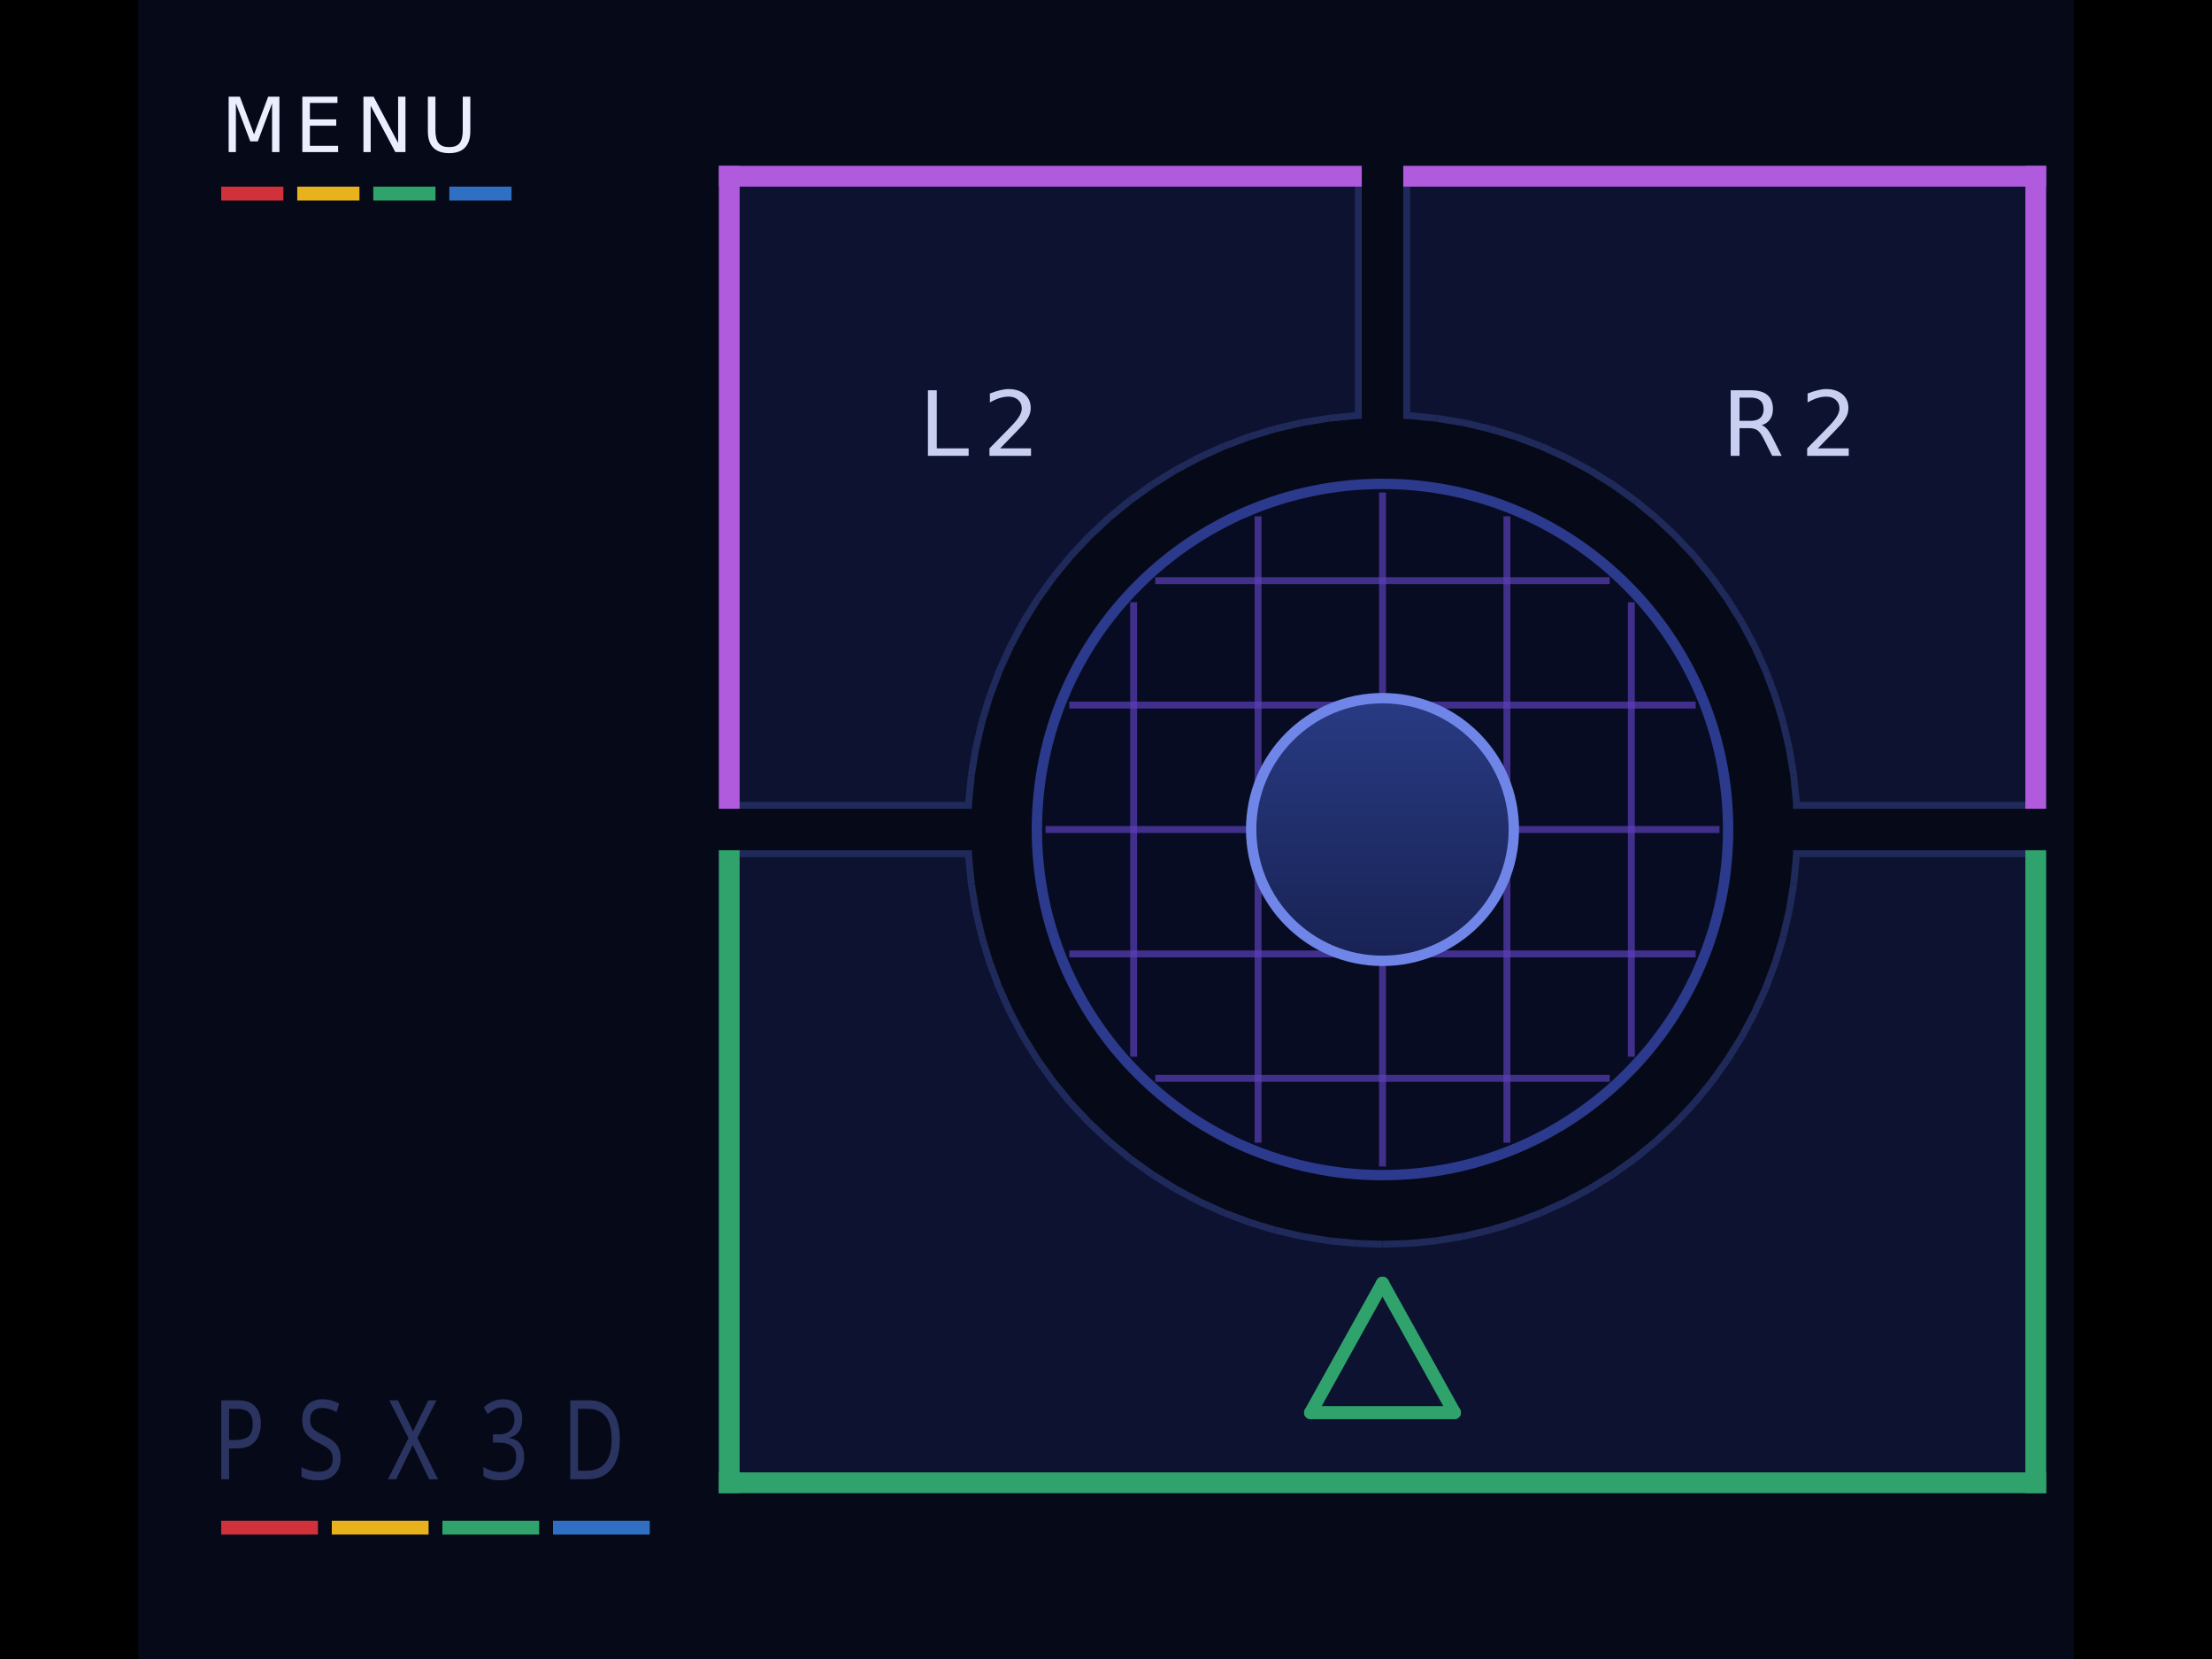
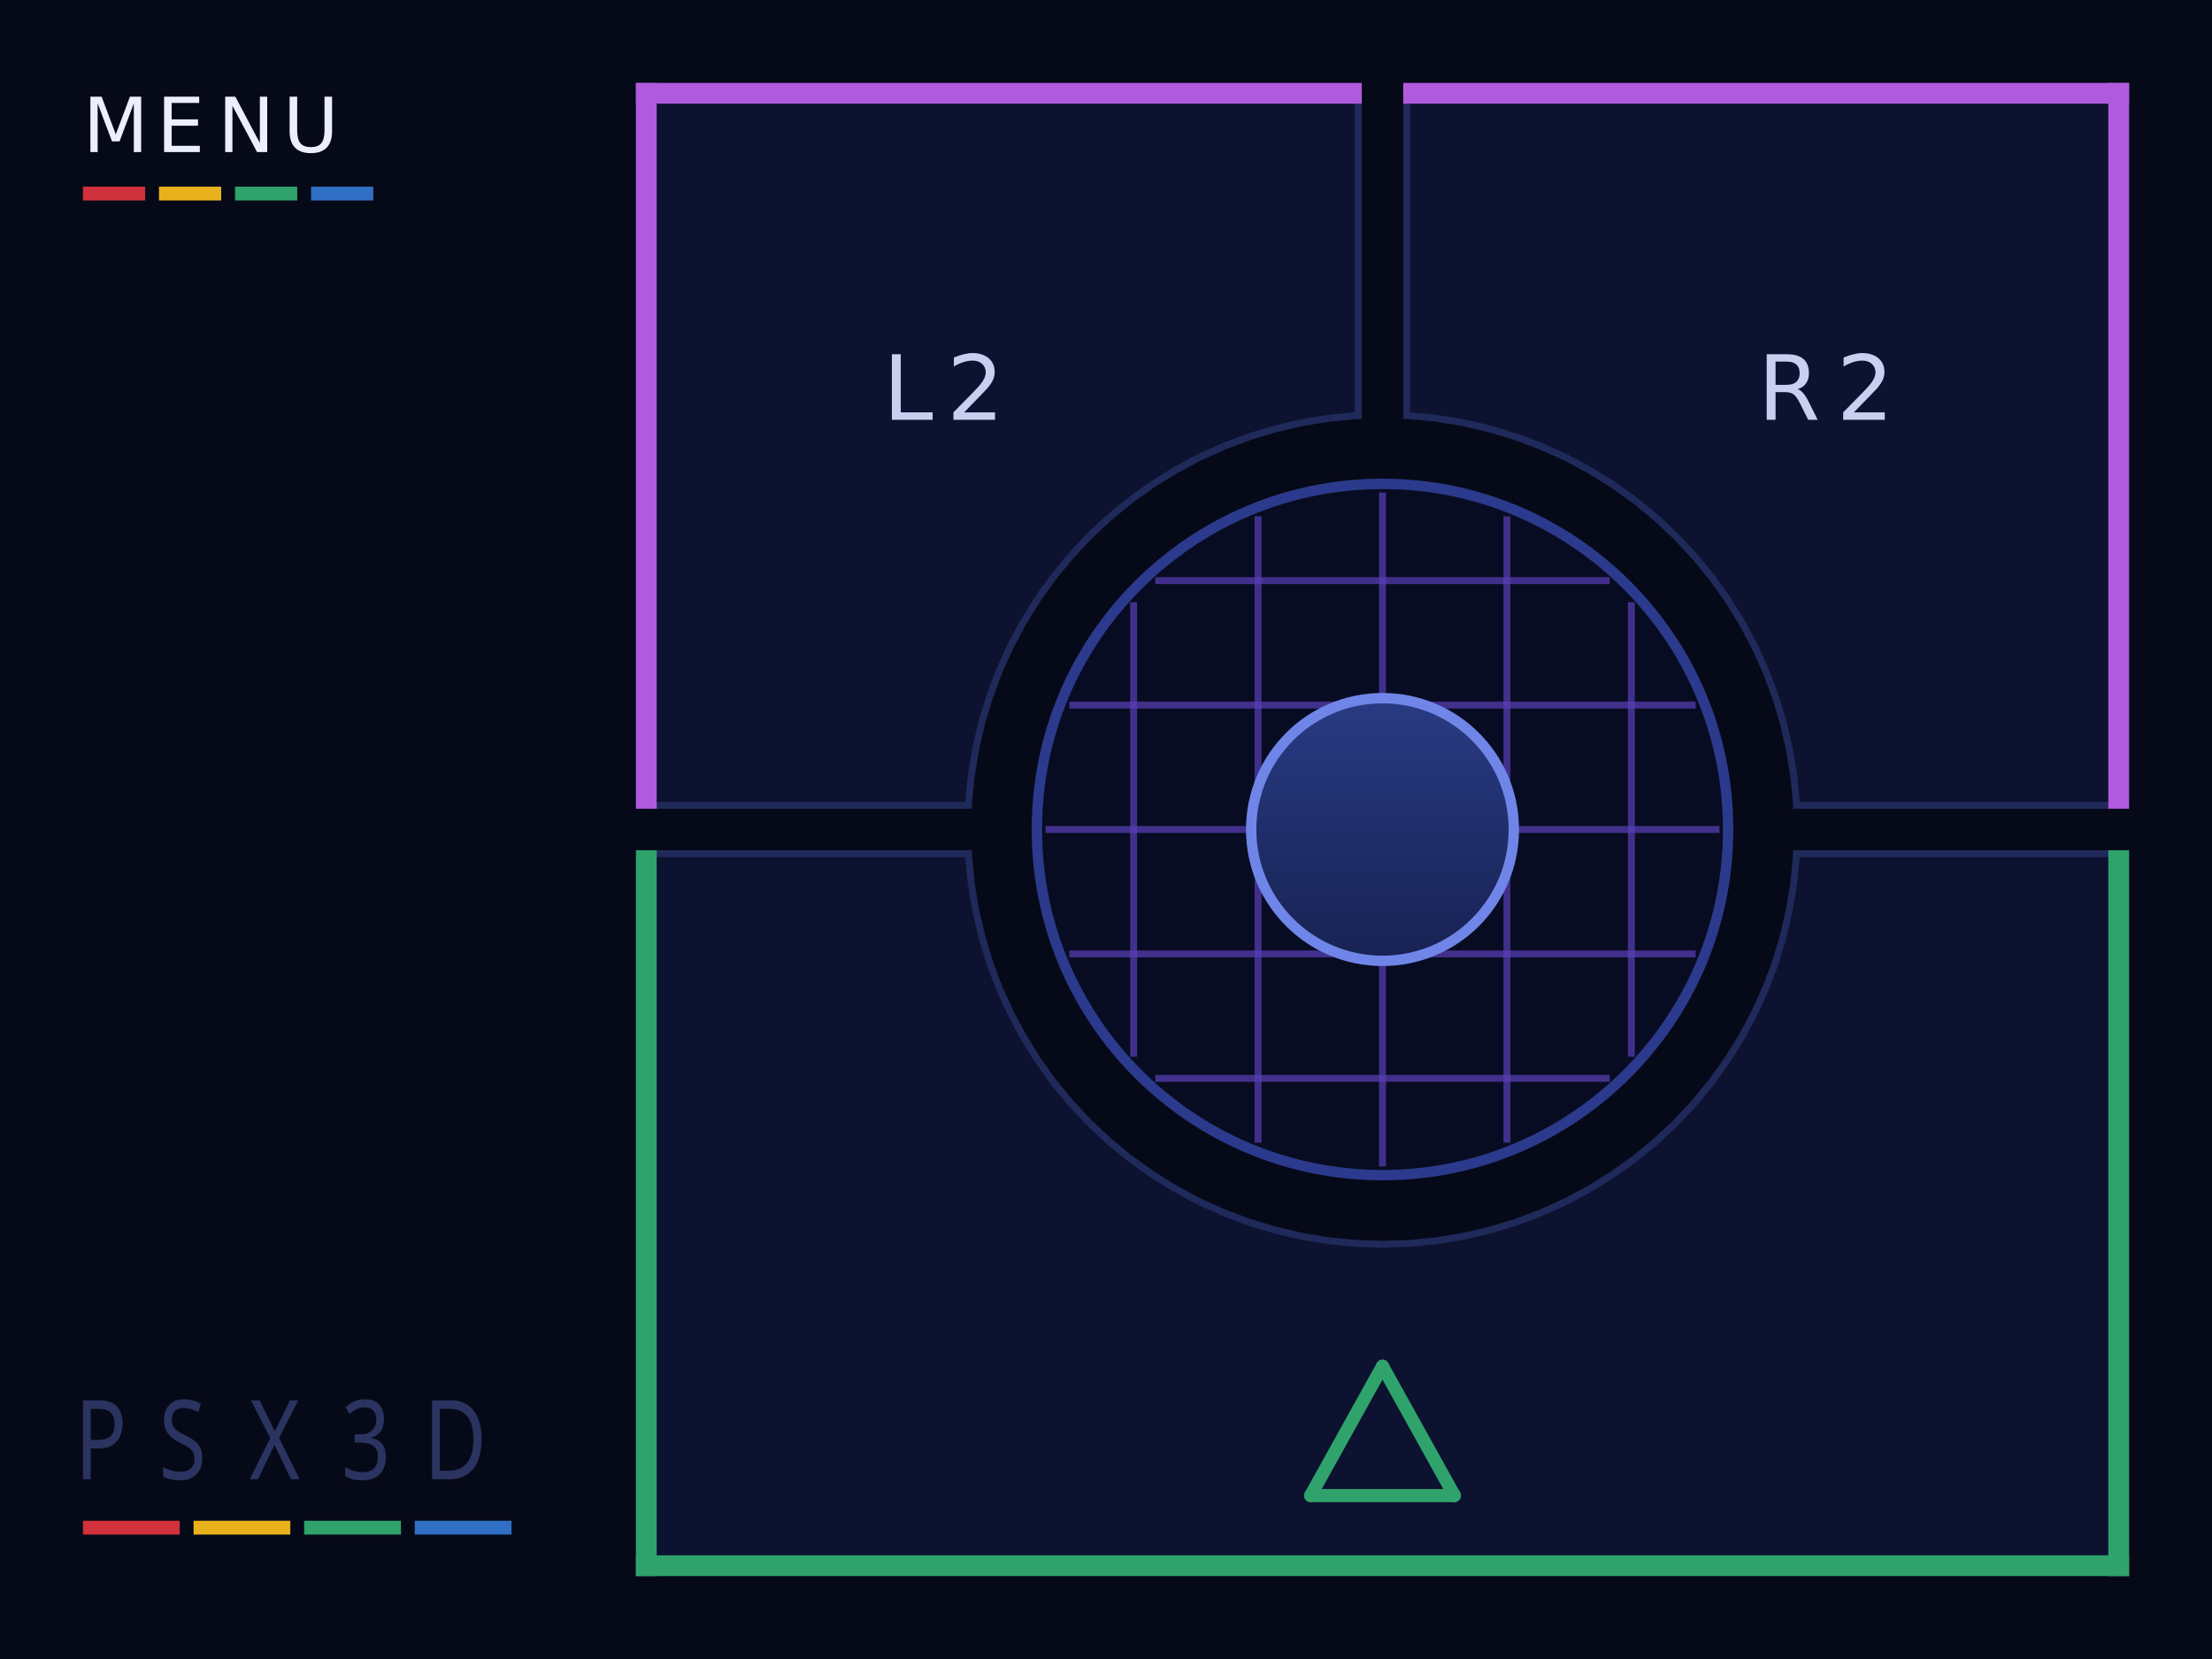
<svg xmlns="http://www.w3.org/2000/svg" width="640" height="480" viewBox="0 0 320 240">
  <rect width="320" height="240" fill="black" />
-   <rect x="20" y="0" width="280" height="240" fill="#060918" />
-   <text x="32" y="22" font-family="DejaVu Sans" font-size="11" transform="translate(32 0) scale(1 1) translate(-32 0)" fill="#ebeeff" text-anchor="start">M</text>
-   <text x="42.661" y="22" font-family="DejaVu Sans" font-size="11" transform="translate(42.6609 0) scale(1 1) translate(-42.6609 0)" fill="#ebeeff" text-anchor="start">E</text>
-   <text x="51.5" y="22" font-family="DejaVu Sans" font-size="11" transform="translate(51.5 0) scale(1 1) translate(-51.5 0)" fill="#ebeeff" text-anchor="start">N</text>
-   <text x="60.946" y="22" font-family="DejaVu Sans" font-size="11" transform="translate(60.9464 0) scale(1 1) translate(-60.9464 0)" fill="#ebeeff" text-anchor="start">U</text>
-   <rect x="32" y="27" width="9" height="2" fill="#d0313b" />
-   <rect x="32" y="220" width="14" height="2" fill="#d0313b" />
-   <rect x="43" y="27" width="9" height="2" fill="#e8b21c" />
-   <rect x="48" y="220" width="14" height="2" fill="#e8b21c" />
-   <rect x="54" y="27" width="9" height="2" fill="#2fa36b" />
-   <rect x="64" y="220" width="14" height="2" fill="#2fa36b" />
-   <rect x="65" y="27" width="9" height="2" fill="#2f6fc4" />
-   <rect x="80" y="220" width="14" height="2" fill="#2f6fc4" />
-   <text x="30.8" y="214" font-family="Michroma" font-size="16" transform="translate(30.7999 0) scale(0.782664 1) translate(-30.7999 0)" fill="#2b3360" text-anchor="start">P</text>
-   <text x="42.977" y="214" font-family="Michroma" font-size="16" transform="translate(42.9769 0) scale(0.782664 1) translate(-42.9769 0)" fill="#2b3360" text-anchor="start">S</text>
-   <text x="56.073" y="214" font-family="Michroma" font-size="16" transform="translate(56.0734 0) scale(0.782664 1) translate(-56.0734 0)" fill="#2b3360" text-anchor="start">X</text>
-   <text x="69.379" y="214" font-family="Michroma" font-size="16" transform="translate(69.3787 0) scale(0.782664 1) translate(-69.3787 0)" fill="#2b3360" text-anchor="start">3</text>
-   <text x="81.288" y="214" font-family="Michroma" font-size="16" transform="translate(81.2882 0) scale(0.782664 1) translate(-81.2882 0)" fill="#2b3360" text-anchor="start">D</text>
-   <rect x="104" y="24" width="93" height="93" fill="#1f2a5a" />
-   <rect x="105" y="25" width="91" height="91" fill="#0c1230" />
-   <rect x="104" y="24" width="93" height="3" fill="#b05ade" />
-   <rect x="104" y="24" width="3" height="93" fill="#b05ade" />
-   <text x="132.956" y="65.943" font-family="DejaVu Sans" font-size="13" transform="translate(132.956 0) scale(1 1) translate(-132.956 0)" fill="#c8cff0" text-anchor="start">L</text>
-   <text x="142.187" y="65.943" font-family="DejaVu Sans" font-size="13" transform="translate(142.187 0) scale(1 1) translate(-142.187 0)" fill="#c8cff0" text-anchor="start">2</text>
-   <rect x="203" y="24" width="93" height="93" fill="#1f2a5a" />
-   <rect x="204" y="25" width="91" height="91" fill="#0c1230" />
-   <rect x="203" y="24" width="93" height="3" fill="#b05ade" />
-   <rect x="293" y="24" width="3" height="93" fill="#b05ade" />
-   <text x="249.089" y="65.943" font-family="DejaVu Sans" font-size="13" transform="translate(249.089 0) scale(1 1) translate(-249.089 0)" fill="#c8cff0" text-anchor="start">R</text>
-   <text x="260.48" y="65.943" font-family="DejaVu Sans" font-size="13" transform="translate(260.48 0) scale(1 1) translate(-260.48 0)" fill="#c8cff0" text-anchor="start">2</text>
-   <rect x="104" y="123" width="192" height="93" fill="#1f2a5a" />
-   <rect x="105" y="124" width="190" height="91" fill="#0c1230" />
-   <rect x="104" y="213" width="192" height="3" fill="#2fa36b" />
-   <rect x="104" y="123" width="3" height="93" fill="#2fa36b" />
-   <rect x="293" y="123" width="3" height="93" fill="#2fa36b" />
-   <path opacity="1" d="M 200 185.64 L 189.6 204.36" stroke="#2fa36b" stroke-width="1.891" />
-   <circle cx="200" cy="185.64" r="0.945" fill="#2fa36b" />
-   <circle cx="189.6" cy="204.36" r="0.945" fill="#2fa36b" />
-   <path opacity="1" d="M 189.6 204.36 L 210.4 204.36" stroke="#2fa36b" stroke-width="1.891" />
-   <circle cx="189.6" cy="204.36" r="0.945" fill="#2fa36b" />
-   <circle cx="210.4" cy="204.36" r="0.945" fill="#2fa36b" />
-   <path opacity="1" d="M 210.4 204.36 L 200 185.64" stroke="#2fa36b" stroke-width="1.891" />
-   <circle cx="210.4" cy="204.36" r="0.945" fill="#2fa36b" />
-   <circle cx="200" cy="185.64" r="0.945" fill="#2fa36b" />
+   <rect x="0" y="0" width="320" height="240" fill="#060918" />
+   <text x="12" y="22" font-family="DejaVu Sans" font-size="11" transform="translate(12 0) scale(1 1) translate(-12 0)" fill="#ebeeff" text-anchor="start">M</text>
+   <text x="22.661" y="22" font-family="DejaVu Sans" font-size="11" transform="translate(22.6609 0) scale(1 1) translate(-22.6609 0)" fill="#ebeeff" text-anchor="start">E</text>
+   <text x="31.5" y="22" font-family="DejaVu Sans" font-size="11" transform="translate(31.5 0) scale(1 1) translate(-31.5 0)" fill="#ebeeff" text-anchor="start">N</text>
+   <text x="40.946" y="22" font-family="DejaVu Sans" font-size="11" transform="translate(40.9464 0) scale(1 1) translate(-40.9464 0)" fill="#ebeeff" text-anchor="start">U</text>
+   <rect x="12" y="27" width="9" height="2" fill="#d0313b" />
+   <rect x="12" y="220" width="14" height="2" fill="#d0313b" />
+   <rect x="23" y="27" width="9" height="2" fill="#e8b21c" />
+   <rect x="28" y="220" width="14" height="2" fill="#e8b21c" />
+   <rect x="34" y="27" width="9" height="2" fill="#2fa36b" />
+   <rect x="44" y="220" width="14" height="2" fill="#2fa36b" />
+   <rect x="45" y="27" width="9" height="2" fill="#2f6fc4" />
+   <rect x="60" y="220" width="14" height="2" fill="#2f6fc4" />
+   <text x="10.8" y="214" font-family="Michroma" font-size="16" transform="translate(10.7999 0) scale(0.782664 1) translate(-10.7999 0)" fill="#2b3360" text-anchor="start">P</text>
+   <text x="22.977" y="214" font-family="Michroma" font-size="16" transform="translate(22.9769 0) scale(0.782664 1) translate(-22.9769 0)" fill="#2b3360" text-anchor="start">S</text>
+   <text x="36.073" y="214" font-family="Michroma" font-size="16" transform="translate(36.0734 0) scale(0.782664 1) translate(-36.0734 0)" fill="#2b3360" text-anchor="start">X</text>
+   <text x="49.379" y="214" font-family="Michroma" font-size="16" transform="translate(49.3787 0) scale(0.782664 1) translate(-49.3787 0)" fill="#2b3360" text-anchor="start">3</text>
+   <text x="61.288" y="214" font-family="Michroma" font-size="16" transform="translate(61.2882 0) scale(0.782664 1) translate(-61.2882 0)" fill="#2b3360" text-anchor="start">D</text>
+   <rect x="92" y="12" width="105" height="105" fill="#1f2a5a" />
+   <rect x="93" y="13" width="103" height="103" fill="#0c1230" />
+   <rect x="92" y="12" width="105" height="3" fill="#b05ade" />
+   <rect x="92" y="12" width="3" height="105" fill="#b05ade" />
+   <text x="127.745" y="60.732" font-family="DejaVu Sans" font-size="13" transform="translate(127.745 0) scale(1 1) translate(-127.745 0)" fill="#c8cff0" text-anchor="start">L</text>
+   <text x="136.976" y="60.732" font-family="DejaVu Sans" font-size="13" transform="translate(136.976 0) scale(1 1) translate(-136.976 0)" fill="#c8cff0" text-anchor="start">2</text>
+   <rect x="203" y="12" width="105" height="105" fill="#1f2a5a" />
+   <rect x="204" y="13" width="103" height="103" fill="#0c1230" />
+   <rect x="203" y="12" width="105" height="3" fill="#b05ade" />
+   <rect x="305" y="12" width="3" height="105" fill="#b05ade" />
+   <text x="254.3" y="60.732" font-family="DejaVu Sans" font-size="13" transform="translate(254.3 0) scale(1 1) translate(-254.3 0)" fill="#c8cff0" text-anchor="start">R</text>
+   <text x="265.691" y="60.732" font-family="DejaVu Sans" font-size="13" transform="translate(265.691 0) scale(1 1) translate(-265.691 0)" fill="#c8cff0" text-anchor="start">2</text>
+   <rect x="92" y="123" width="216" height="105" fill="#1f2a5a" />
+   <rect x="93" y="124" width="214" height="103" fill="#0c1230" />
+   <rect x="92" y="225" width="216" height="3" fill="#2fa36b" />
+   <rect x="92" y="123" width="3" height="105" fill="#2fa36b" />
+   <rect x="305" y="123" width="3" height="105" fill="#2fa36b" />
+   <path opacity="1" d="M 200 197.64 L 189.6 216.36" stroke="#2fa36b" stroke-width="1.891" />
+   <circle cx="200" cy="197.64" r="0.945" fill="#2fa36b" />
+   <circle cx="189.6" cy="216.36" r="0.945" fill="#2fa36b" />
+   <path opacity="1" d="M 189.6 216.36 L 210.4 216.36" stroke="#2fa36b" stroke-width="1.891" />
+   <circle cx="189.6" cy="216.36" r="0.945" fill="#2fa36b" />
+   <circle cx="210.4" cy="216.36" r="0.945" fill="#2fa36b" />
+   <path opacity="1" d="M 210.4 216.36 L 200 197.64" stroke="#2fa36b" stroke-width="1.891" />
+   <circle cx="210.4" cy="216.36" r="0.945" fill="#2fa36b" />
+   <circle cx="200" cy="197.64" r="0.945" fill="#2fa36b" />
  <circle cx="200" cy="120" r="60" fill="#060918" />
  <path opacity="1" d="M 140.098 117 L 140.128 116.076" stroke="#1f2a5a" stroke-width="1" />
  <path opacity="1" d="M 140.128 116.076 L 140.513 112.168" stroke="#1f2a5a" stroke-width="1" />
  <path opacity="1" d="M 140.513 112.168 L 141.153 108.295" stroke="#1f2a5a" stroke-width="1" />
  <path opacity="1" d="M 141.153 108.295 L 142.044 104.471" stroke="#1f2a5a" stroke-width="1" />
  <path opacity="1" d="M 142.044 104.471 L 143.184 100.714" stroke="#1f2a5a" stroke-width="1" />
  <path opacity="1" d="M 143.184 100.714 L 144.567 97.039" stroke="#1f2a5a" stroke-width="1" />
  <path opacity="1" d="M 144.567 97.039 L 146.188 93.463" stroke="#1f2a5a" stroke-width="1" />
  <path opacity="1" d="M 146.188 93.463 L 148.038 90" stroke="#1f2a5a" stroke-width="1" />
  <path opacity="1" d="M 148.038 90 L 150.112 86.666" stroke="#1f2a5a" stroke-width="1" />
  <path opacity="1" d="M 150.112 86.666 L 152.399 83.474" stroke="#1f2a5a" stroke-width="1" />
  <path opacity="1" d="M 152.399 83.474 L 154.89 80.439" stroke="#1f2a5a" stroke-width="1" />
  <path opacity="1" d="M 154.89 80.439 L 157.574 77.574" stroke="#1f2a5a" stroke-width="1" />
  <path opacity="1" d="M 157.574 77.574 L 160.439 74.89" stroke="#1f2a5a" stroke-width="1" />
  <path opacity="1" d="M 160.439 74.89 L 163.474 72.399" stroke="#1f2a5a" stroke-width="1" />
  <path opacity="1" d="M 163.474 72.399 L 166.666 70.112" stroke="#1f2a5a" stroke-width="1" />
  <path opacity="1" d="M 166.666 70.112 L 170 68.038" stroke="#1f2a5a" stroke-width="1" />
  <path opacity="1" d="M 170 68.038 L 173.463 66.188" stroke="#1f2a5a" stroke-width="1" />
  <path opacity="1" d="M 173.463 66.188 L 177.039 64.567" stroke="#1f2a5a" stroke-width="1" />
  <path opacity="1" d="M 177.039 64.567 L 180.714 63.184" stroke="#1f2a5a" stroke-width="1" />
  <path opacity="1" d="M 180.714 63.184 L 184.471 62.044" stroke="#1f2a5a" stroke-width="1" />
  <path opacity="1" d="M 184.471 62.044 L 188.295 61.153" stroke="#1f2a5a" stroke-width="1" />
  <path opacity="1" d="M 188.295 61.153 L 192.168 60.513" stroke="#1f2a5a" stroke-width="1" />
  <path opacity="1" d="M 192.168 60.513 L 196.076 60.129" stroke="#1f2a5a" stroke-width="1" />
  <path opacity="1" d="M 196.076 60.129 L 197 60.098" stroke="#1f2a5a" stroke-width="1" />
  <path opacity="1" d="M 203 60.098 L 203.924 60.129" stroke="#1f2a5a" stroke-width="1" />
  <path opacity="1" d="M 203.924 60.129 L 207.832 60.513" stroke="#1f2a5a" stroke-width="1" />
  <path opacity="1" d="M 207.832 60.513 L 211.705 61.153" stroke="#1f2a5a" stroke-width="1" />
  <path opacity="1" d="M 211.705 61.153 L 215.529 62.044" stroke="#1f2a5a" stroke-width="1" />
  <path opacity="1" d="M 215.529 62.044 L 219.286 63.184" stroke="#1f2a5a" stroke-width="1" />
  <path opacity="1" d="M 219.286 63.184 L 222.961 64.567" stroke="#1f2a5a" stroke-width="1" />
  <path opacity="1" d="M 222.961 64.567 L 226.537 66.188" stroke="#1f2a5a" stroke-width="1" />
  <path opacity="1" d="M 226.537 66.188 L 230 68.038" stroke="#1f2a5a" stroke-width="1" />
  <path opacity="1" d="M 230 68.038 L 233.334 70.112" stroke="#1f2a5a" stroke-width="1" />
  <path opacity="1" d="M 233.334 70.112 L 236.526 72.399" stroke="#1f2a5a" stroke-width="1" />
  <path opacity="1" d="M 236.526 72.399 L 239.561 74.89" stroke="#1f2a5a" stroke-width="1" />
  <path opacity="1" d="M 239.561 74.89 L 242.426 77.574" stroke="#1f2a5a" stroke-width="1" />
  <path opacity="1" d="M 242.426 77.574 L 245.11 80.439" stroke="#1f2a5a" stroke-width="1" />
  <path opacity="1" d="M 245.11 80.439 L 247.601 83.474" stroke="#1f2a5a" stroke-width="1" />
  <path opacity="1" d="M 247.601 83.474 L 249.888 86.666" stroke="#1f2a5a" stroke-width="1" />
  <path opacity="1" d="M 249.888 86.666 L 251.962 90" stroke="#1f2a5a" stroke-width="1" />
  <path opacity="1" d="M 251.962 90 L 253.812 93.463" stroke="#1f2a5a" stroke-width="1" />
  <path opacity="1" d="M 253.812 93.463 L 255.433 97.039" stroke="#1f2a5a" stroke-width="1" />
  <path opacity="1" d="M 255.433 97.039 L 256.816 100.714" stroke="#1f2a5a" stroke-width="1" />
  <path opacity="1" d="M 256.816 100.714 L 257.956 104.471" stroke="#1f2a5a" stroke-width="1" />
  <path opacity="1" d="M 257.956 104.471 L 258.847 108.295" stroke="#1f2a5a" stroke-width="1" />
  <path opacity="1" d="M 258.847 108.295 L 259.487 112.168" stroke="#1f2a5a" stroke-width="1" />
  <path opacity="1" d="M 259.487 112.168 L 259.872 116.076" stroke="#1f2a5a" stroke-width="1" />
  <path opacity="1" d="M 259.872 116.076 L 259.902 117" stroke="#1f2a5a" stroke-width="1" />
  <path opacity="1" d="M 259.902 123 L 259.872 123.924" stroke="#1f2a5a" stroke-width="1" />
  <path opacity="1" d="M 259.872 123.924 L 259.487 127.832" stroke="#1f2a5a" stroke-width="1" />
  <path opacity="1" d="M 259.487 127.832 L 258.847 131.705" stroke="#1f2a5a" stroke-width="1" />
  <path opacity="1" d="M 258.847 131.705 L 257.956 135.529" stroke="#1f2a5a" stroke-width="1" />
  <path opacity="1" d="M 257.956 135.529 L 256.816 139.286" stroke="#1f2a5a" stroke-width="1" />
  <path opacity="1" d="M 256.816 139.286 L 255.433 142.961" stroke="#1f2a5a" stroke-width="1" />
  <path opacity="1" d="M 255.433 142.961 L 253.812 146.537" stroke="#1f2a5a" stroke-width="1" />
  <path opacity="1" d="M 253.812 146.537 L 251.962 150" stroke="#1f2a5a" stroke-width="1" />
  <path opacity="1" d="M 251.962 150 L 249.888 153.334" stroke="#1f2a5a" stroke-width="1" />
  <path opacity="1" d="M 249.888 153.334 L 247.601 156.526" stroke="#1f2a5a" stroke-width="1" />
  <path opacity="1" d="M 247.601 156.526 L 245.11 159.561" stroke="#1f2a5a" stroke-width="1" />
  <path opacity="1" d="M 245.11 159.561 L 242.426 162.426" stroke="#1f2a5a" stroke-width="1" />
  <path opacity="1" d="M 242.426 162.426 L 239.561 165.11" stroke="#1f2a5a" stroke-width="1" />
  <path opacity="1" d="M 239.561 165.11 L 236.526 167.601" stroke="#1f2a5a" stroke-width="1" />
  <path opacity="1" d="M 236.526 167.601 L 233.334 169.888" stroke="#1f2a5a" stroke-width="1" />
  <path opacity="1" d="M 233.334 169.888 L 230 171.962" stroke="#1f2a5a" stroke-width="1" />
  <path opacity="1" d="M 230 171.962 L 226.537 173.812" stroke="#1f2a5a" stroke-width="1" />
  <path opacity="1" d="M 226.537 173.812 L 222.961 175.433" stroke="#1f2a5a" stroke-width="1" />
  <path opacity="1" d="M 222.961 175.433 L 219.286 176.816" stroke="#1f2a5a" stroke-width="1" />
  <path opacity="1" d="M 219.286 176.816 L 215.529 177.956" stroke="#1f2a5a" stroke-width="1" />
  <path opacity="1" d="M 215.529 177.956 L 211.705 178.847" stroke="#1f2a5a" stroke-width="1" />
  <path opacity="1" d="M 211.705 178.847 L 207.832 179.487" stroke="#1f2a5a" stroke-width="1" />
  <path opacity="1" d="M 207.832 179.487 L 203.924 179.872" stroke="#1f2a5a" stroke-width="1" />
  <path opacity="1" d="M 203.924 179.872 L 200 180" stroke="#1f2a5a" stroke-width="1" />
  <path opacity="1" d="M 200 180 L 196.076 179.872" stroke="#1f2a5a" stroke-width="1" />
  <path opacity="1" d="M 196.076 179.872 L 192.168 179.487" stroke="#1f2a5a" stroke-width="1" />
  <path opacity="1" d="M 192.168 179.487 L 188.295 178.847" stroke="#1f2a5a" stroke-width="1" />
  <path opacity="1" d="M 188.295 178.847 L 184.471 177.956" stroke="#1f2a5a" stroke-width="1" />
  <path opacity="1" d="M 184.471 177.956 L 180.714 176.816" stroke="#1f2a5a" stroke-width="1" />
  <path opacity="1" d="M 180.714 176.816 L 177.039 175.433" stroke="#1f2a5a" stroke-width="1" />
  <path opacity="1" d="M 177.039 175.433 L 173.463 173.812" stroke="#1f2a5a" stroke-width="1" />
  <path opacity="1" d="M 173.463 173.812 L 170 171.962" stroke="#1f2a5a" stroke-width="1" />
  <path opacity="1" d="M 170 171.962 L 166.666 169.888" stroke="#1f2a5a" stroke-width="1" />
  <path opacity="1" d="M 166.666 169.888 L 163.474 167.601" stroke="#1f2a5a" stroke-width="1" />
  <path opacity="1" d="M 163.474 167.601 L 160.439 165.11" stroke="#1f2a5a" stroke-width="1" />
  <path opacity="1" d="M 160.439 165.11 L 157.574 162.426" stroke="#1f2a5a" stroke-width="1" />
  <path opacity="1" d="M 157.574 162.426 L 154.89 159.561" stroke="#1f2a5a" stroke-width="1" />
  <path opacity="1" d="M 154.89 159.561 L 152.399 156.526" stroke="#1f2a5a" stroke-width="1" />
  <path opacity="1" d="M 152.399 156.526 L 150.112 153.334" stroke="#1f2a5a" stroke-width="1" />
  <path opacity="1" d="M 150.112 153.334 L 148.038 150" stroke="#1f2a5a" stroke-width="1" />
  <path opacity="1" d="M 148.038 150 L 146.188 146.537" stroke="#1f2a5a" stroke-width="1" />
  <path opacity="1" d="M 146.188 146.537 L 144.567 142.961" stroke="#1f2a5a" stroke-width="1" />
  <path opacity="1" d="M 144.567 142.961 L 143.184 139.286" stroke="#1f2a5a" stroke-width="1" />
  <path opacity="1" d="M 143.184 139.286 L 142.044 135.529" stroke="#1f2a5a" stroke-width="1" />
  <path opacity="1" d="M 142.044 135.529 L 141.153 131.705" stroke="#1f2a5a" stroke-width="1" />
  <path opacity="1" d="M 141.153 131.705 L 140.513 127.832" stroke="#1f2a5a" stroke-width="1" />
  <path opacity="1" d="M 140.513 127.832 L 140.128 123.924" stroke="#1f2a5a" stroke-width="1" />
  <path opacity="1" d="M 140.128 123.924 L 140.098 123" stroke="#1f2a5a" stroke-width="1" />
  <circle cx="200" cy="120" r="50.75" fill="#2b3a8c" />
  <circle cx="200" cy="120" r="49.25" fill="#080c22" />
  <path opacity="0.702" d="M 164 87.128 L 164 152.872" stroke="#5a3fb8" stroke-width="1" />
  <path opacity="0.702" d="M 167.128 84 L 232.872 84" stroke="#5a3fb8" stroke-width="1" />
  <path opacity="0.702" d="M 182 74.695 L 182 165.305" stroke="#5a3fb8" stroke-width="1" />
  <path opacity="0.702" d="M 154.695 102 L 245.305 102" stroke="#5a3fb8" stroke-width="1" />
  <path opacity="0.702" d="M 200 71.25 L 200 168.75" stroke="#5a3fb8" stroke-width="1" />
  <path opacity="0.702" d="M 151.25 120 L 248.75 120" stroke="#5a3fb8" stroke-width="1" />
  <path opacity="0.702" d="M 218 74.695 L 218 165.305" stroke="#5a3fb8" stroke-width="1" />
  <path opacity="0.702" d="M 154.695 138 L 245.305 138" stroke="#5a3fb8" stroke-width="1" />
  <path opacity="0.702" d="M 236 87.128 L 236 152.872" stroke="#5a3fb8" stroke-width="1" />
  <path opacity="0.702" d="M 167.128 156 L 232.872 156" stroke="#5a3fb8" stroke-width="1" />
  <circle cx="200" cy="120" r="19.75" fill="#6f86e8" />
  <defs>
    <linearGradient id="g14" gradientUnits="userSpaceOnUse" x1="181.75" y1="101.75" x2="181.75" y2="138.25">
      <stop stop-color="#283a82" />
      <stop offset="1" stop-color="#182254" />
    </linearGradient>
  </defs>
  <ellipse cx="200" cy="120" rx="18.25" ry="18.25" fill="url(#g14)" />
</svg>
